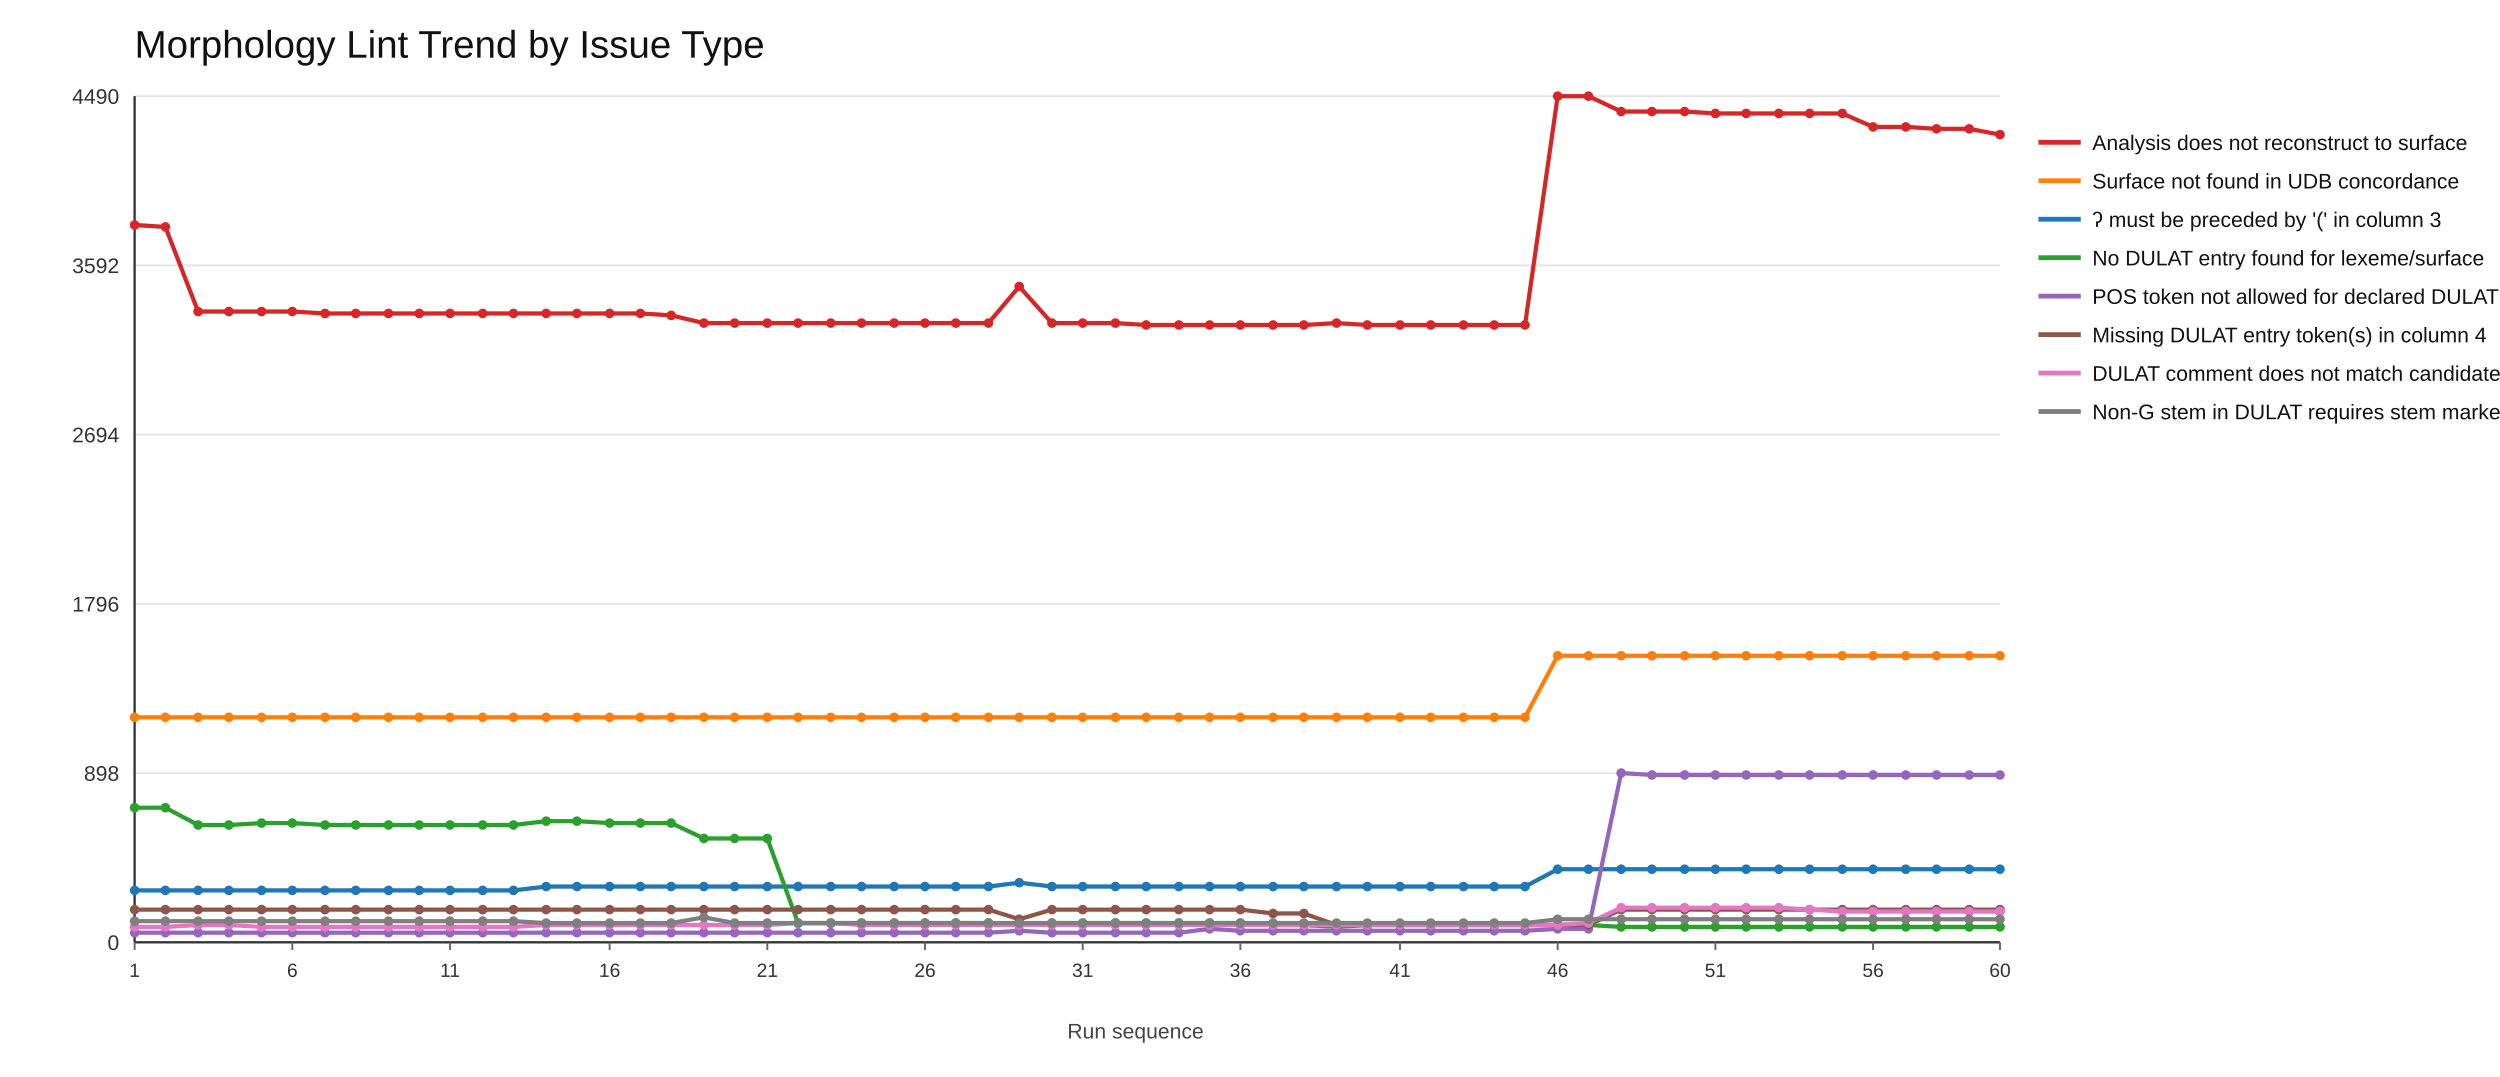
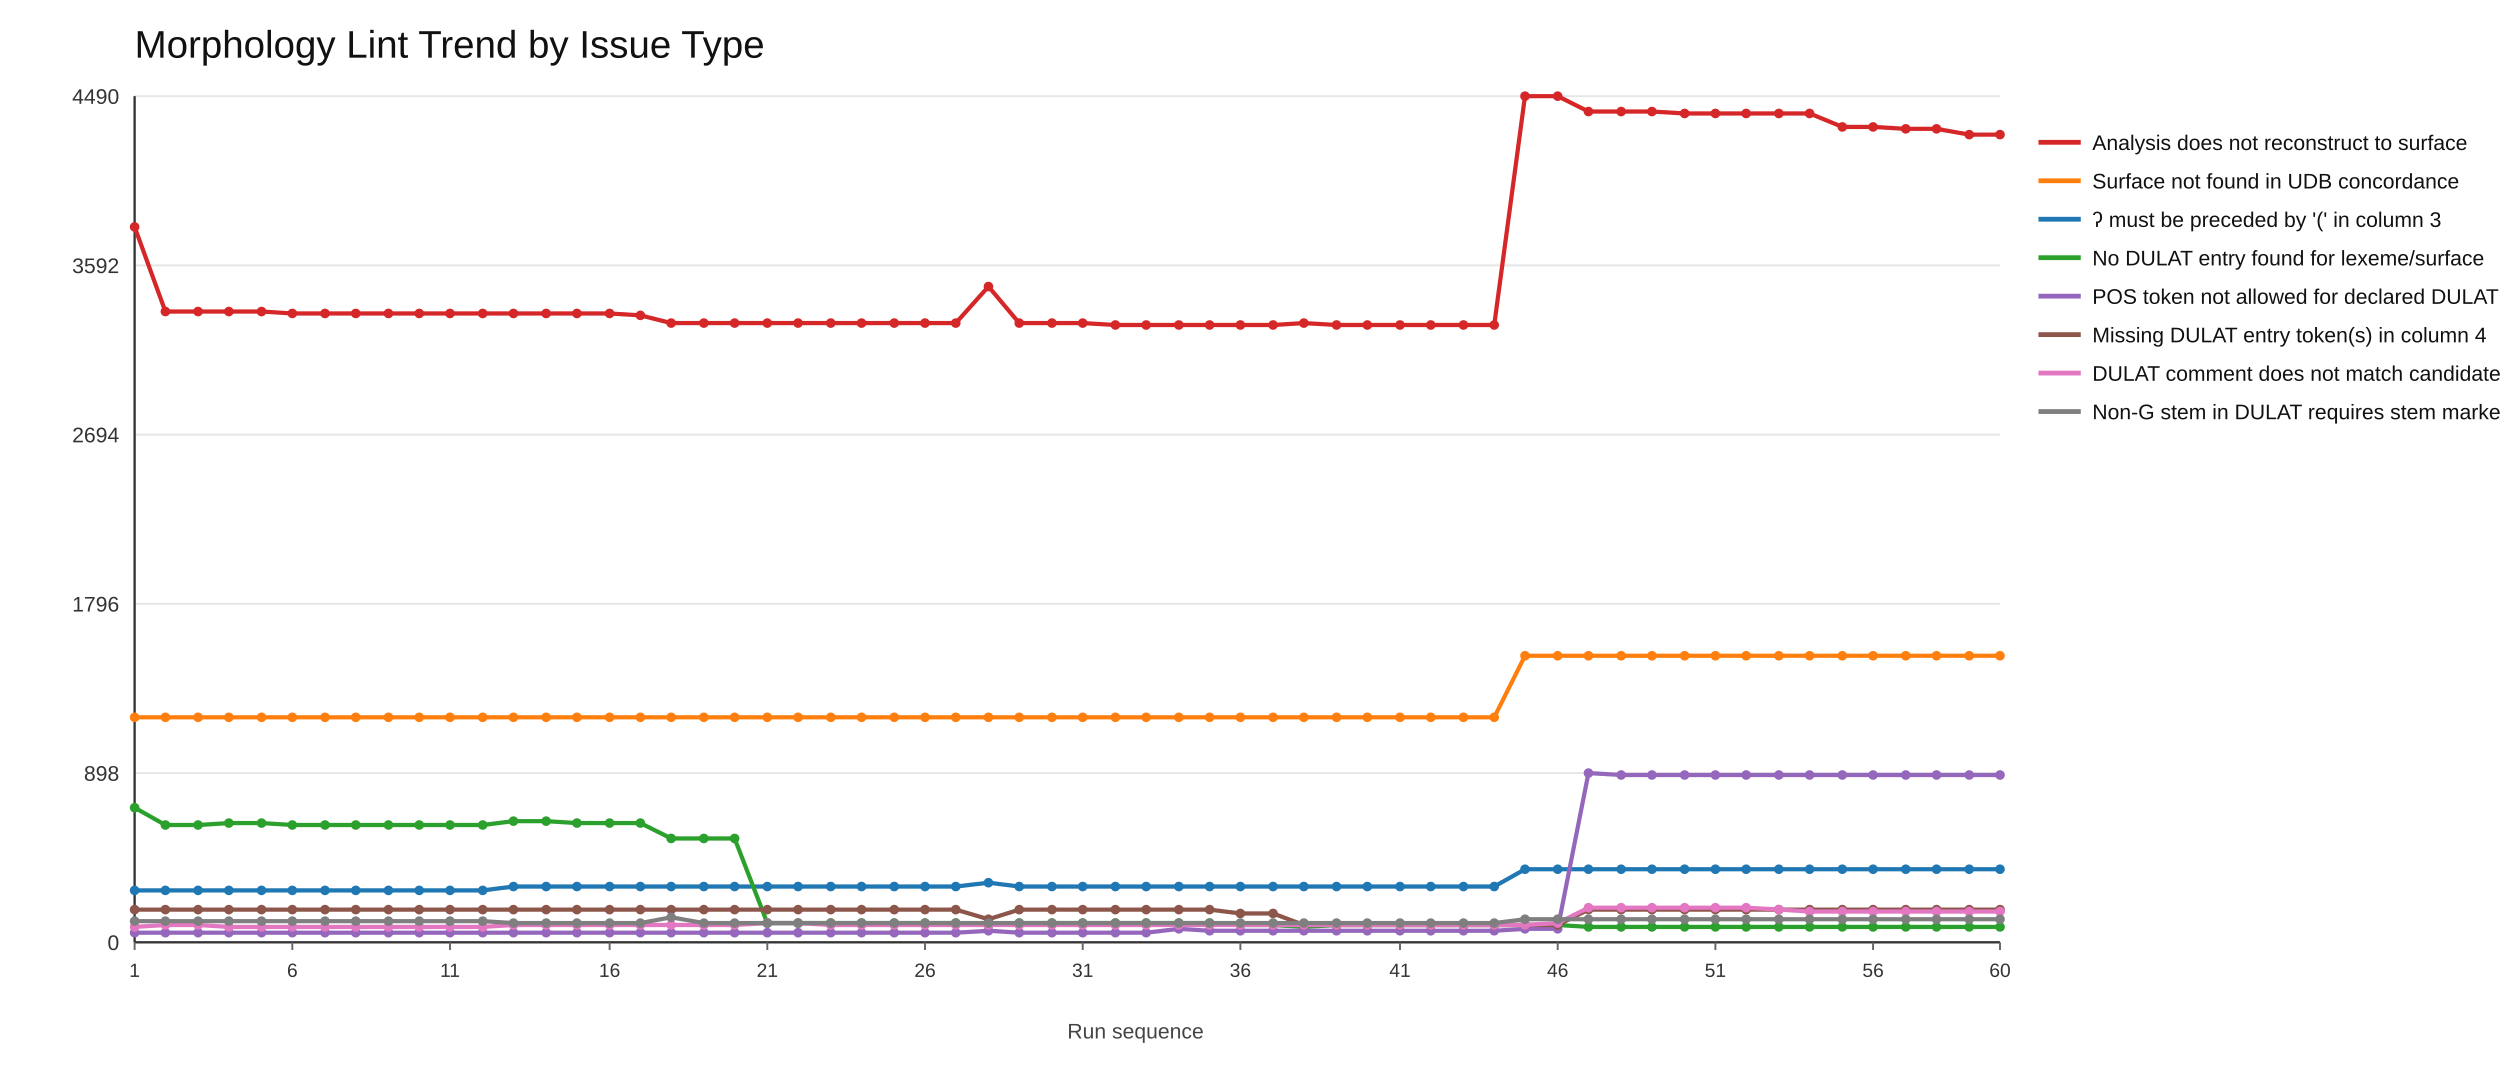
<svg xmlns="http://www.w3.org/2000/svg" width="1300" height="560">
  <rect x="0" y="0" width="1300" height="560" fill="#ffffff" />
  <text x="70" y="30" font-size="20" font-family="Arial" fill="#111">Morphology Lint Trend by Issue Type</text>
  <line x1="70" y1="490" x2="1040" y2="490" stroke="#e6e6e6" stroke-width="1" />
  <text x="62" y="494" font-size="11" font-family="Arial" fill="#333" text-anchor="end">0</text>
  <line x1="70" y1="402" x2="1040" y2="402" stroke="#e6e6e6" stroke-width="1" />
  <text x="62" y="406" font-size="11" font-family="Arial" fill="#333" text-anchor="end">898</text>
  <line x1="70" y1="314" x2="1040" y2="314" stroke="#e6e6e6" stroke-width="1" />
  <text x="62" y="318" font-size="11" font-family="Arial" fill="#333" text-anchor="end">1796</text>
  <line x1="70" y1="226" x2="1040" y2="226" stroke="#e6e6e6" stroke-width="1" />
  <text x="62" y="230" font-size="11" font-family="Arial" fill="#333" text-anchor="end">2694</text>
  <line x1="70" y1="138" x2="1040" y2="138" stroke="#e6e6e6" stroke-width="1" />
  <text x="62" y="142" font-size="11" font-family="Arial" fill="#333" text-anchor="end">3592</text>
  <line x1="70" y1="50" x2="1040" y2="50" stroke="#e6e6e6" stroke-width="1" />
  <text x="62" y="54" font-size="11" font-family="Arial" fill="#333" text-anchor="end">4490</text>
  <line x1="70" y1="490" x2="1040" y2="490" stroke="#333" stroke-width="1.2" />
  <line x1="70" y1="50" x2="70" y2="490" stroke="#333" stroke-width="1.2" />
  <line x1="70" y1="490" x2="70" y2="494" stroke="#666" stroke-width="1" />
  <text x="70" y="508" font-size="10" font-family="Arial" fill="#333" text-anchor="middle">1</text>
  <line x1="152" y1="490" x2="152" y2="494" stroke="#666" stroke-width="1" />
  <text x="152" y="508" font-size="10" font-family="Arial" fill="#333" text-anchor="middle">6</text>
  <line x1="234" y1="490" x2="234" y2="494" stroke="#666" stroke-width="1" />
  <text x="234" y="508" font-size="10" font-family="Arial" fill="#333" text-anchor="middle">11</text>
  <line x1="317" y1="490" x2="317" y2="494" stroke="#666" stroke-width="1" />
  <text x="317" y="508" font-size="10" font-family="Arial" fill="#333" text-anchor="middle">16</text>
  <line x1="399" y1="490" x2="399" y2="494" stroke="#666" stroke-width="1" />
  <text x="399" y="508" font-size="10" font-family="Arial" fill="#333" text-anchor="middle">21</text>
  <line x1="481" y1="490" x2="481" y2="494" stroke="#666" stroke-width="1" />
  <text x="481" y="508" font-size="10" font-family="Arial" fill="#333" text-anchor="middle">26</text>
  <line x1="563" y1="490" x2="563" y2="494" stroke="#666" stroke-width="1" />
  <text x="563" y="508" font-size="10" font-family="Arial" fill="#333" text-anchor="middle">31</text>
  <line x1="645" y1="490" x2="645" y2="494" stroke="#666" stroke-width="1" />
  <text x="645" y="508" font-size="10" font-family="Arial" fill="#333" text-anchor="middle">36</text>
  <line x1="728" y1="490" x2="728" y2="494" stroke="#666" stroke-width="1" />
  <text x="728" y="508" font-size="10" font-family="Arial" fill="#333" text-anchor="middle">41</text>
  <line x1="810" y1="490" x2="810" y2="494" stroke="#666" stroke-width="1" />
  <text x="810" y="508" font-size="10" font-family="Arial" fill="#333" text-anchor="middle">46</text>
  <line x1="892" y1="490" x2="892" y2="494" stroke="#666" stroke-width="1" />
  <text x="892" y="508" font-size="10" font-family="Arial" fill="#333" text-anchor="middle">51</text>
  <line x1="974" y1="490" x2="974" y2="494" stroke="#666" stroke-width="1" />
  <text x="974" y="508" font-size="10" font-family="Arial" fill="#333" text-anchor="middle">56</text>
  <line x1="1040" y1="490" x2="1040" y2="494" stroke="#666" stroke-width="1" />
  <text x="1040" y="508" font-size="10" font-family="Arial" fill="#333" text-anchor="middle">60</text>
-   <polyline fill="none" stroke="#d62728" stroke-width="2.2" points="70,117 86,118 103,162 119,162 136,162 152,162 169,163 185,163 202,163 218,163 234,163 251,163 267,163 284,163 300,163 317,163 333,163 349,164 366,168 382,168 399,168 415,168 432,168 448,168 465,168 481,168 497,168 514,168 530,149 547,168 563,168 580,168 596,169 613,169 629,169 645,169 662,169 678,169 695,168 711,169 728,169 744,169 761,169 777,169 793,169 810,50 826,50 843,58 859,58 876,58 892,59 908,59 925,59 941,59 958,59 974,66 991,66 1007,67 1024,67 1040,70" />
-   <circle cx="70" cy="117" r="2.5" fill="#d62728" />
-   <circle cx="86" cy="118" r="2.5" fill="#d62728" />
+   <polyline fill="none" stroke="#d62728" stroke-width="2.2" points="70,118 86,162 103,162 119,162 136,162 152,163 169,163 185,163 202,163 218,163 234,163 251,163 267,163 284,163 300,163 317,163 333,164 349,168 366,168 382,168 399,168 415,168 432,168 448,168 465,168 481,168 497,168 514,149 530,168 547,168 563,168 580,169 596,169 613,169 629,169 645,169 662,169 678,168 695,169 711,169 728,169 744,169 761,169 777,169 793,50 810,50 826,58 843,58 859,58 876,59 892,59 908,59 925,59 941,59 958,66 974,66 991,67 1007,67 1024,70 1040,70" />
+   <circle cx="70" cy="118" r="2.5" fill="#d62728" />
+   <circle cx="86" cy="162" r="2.5" fill="#d62728" />
  <circle cx="103" cy="162" r="2.5" fill="#d62728" />
  <circle cx="119" cy="162" r="2.5" fill="#d62728" />
  <circle cx="136" cy="162" r="2.5" fill="#d62728" />
-   <circle cx="152" cy="162" r="2.5" fill="#d62728" />
+   <circle cx="152" cy="163" r="2.5" fill="#d62728" />
  <circle cx="169" cy="163" r="2.5" fill="#d62728" />
  <circle cx="185" cy="163" r="2.5" fill="#d62728" />
  <circle cx="202" cy="163" r="2.5" fill="#d62728" />
  <circle cx="218" cy="163" r="2.5" fill="#d62728" />
  <circle cx="234" cy="163" r="2.5" fill="#d62728" />
  <circle cx="251" cy="163" r="2.5" fill="#d62728" />
  <circle cx="267" cy="163" r="2.5" fill="#d62728" />
  <circle cx="284" cy="163" r="2.5" fill="#d62728" />
  <circle cx="300" cy="163" r="2.5" fill="#d62728" />
  <circle cx="317" cy="163" r="2.5" fill="#d62728" />
-   <circle cx="333" cy="163" r="2.5" fill="#d62728" />
-   <circle cx="349" cy="164" r="2.5" fill="#d62728" />
+   <circle cx="333" cy="164" r="2.5" fill="#d62728" />
+   <circle cx="349" cy="168" r="2.5" fill="#d62728" />
  <circle cx="366" cy="168" r="2.5" fill="#d62728" />
  <circle cx="382" cy="168" r="2.5" fill="#d62728" />
  <circle cx="399" cy="168" r="2.5" fill="#d62728" />
  <circle cx="415" cy="168" r="2.5" fill="#d62728" />
  <circle cx="432" cy="168" r="2.5" fill="#d62728" />
  <circle cx="448" cy="168" r="2.5" fill="#d62728" />
  <circle cx="465" cy="168" r="2.5" fill="#d62728" />
  <circle cx="481" cy="168" r="2.5" fill="#d62728" />
  <circle cx="497" cy="168" r="2.5" fill="#d62728" />
-   <circle cx="514" cy="168" r="2.5" fill="#d62728" />
-   <circle cx="530" cy="149" r="2.5" fill="#d62728" />
+   <circle cx="514" cy="149" r="2.5" fill="#d62728" />
+   <circle cx="530" cy="168" r="2.5" fill="#d62728" />
  <circle cx="547" cy="168" r="2.5" fill="#d62728" />
  <circle cx="563" cy="168" r="2.5" fill="#d62728" />
-   <circle cx="580" cy="168" r="2.5" fill="#d62728" />
+   <circle cx="580" cy="169" r="2.5" fill="#d62728" />
  <circle cx="596" cy="169" r="2.5" fill="#d62728" />
  <circle cx="613" cy="169" r="2.5" fill="#d62728" />
  <circle cx="629" cy="169" r="2.5" fill="#d62728" />
  <circle cx="645" cy="169" r="2.5" fill="#d62728" />
  <circle cx="662" cy="169" r="2.5" fill="#d62728" />
-   <circle cx="678" cy="169" r="2.5" fill="#d62728" />
-   <circle cx="695" cy="168" r="2.5" fill="#d62728" />
+   <circle cx="678" cy="168" r="2.5" fill="#d62728" />
+   <circle cx="695" cy="169" r="2.5" fill="#d62728" />
  <circle cx="711" cy="169" r="2.5" fill="#d62728" />
  <circle cx="728" cy="169" r="2.5" fill="#d62728" />
  <circle cx="744" cy="169" r="2.5" fill="#d62728" />
  <circle cx="761" cy="169" r="2.5" fill="#d62728" />
  <circle cx="777" cy="169" r="2.5" fill="#d62728" />
-   <circle cx="793" cy="169" r="2.5" fill="#d62728" />
+   <circle cx="793" cy="50" r="2.5" fill="#d62728" />
  <circle cx="810" cy="50" r="2.5" fill="#d62728" />
-   <circle cx="826" cy="50" r="2.5" fill="#d62728" />
+   <circle cx="826" cy="58" r="2.5" fill="#d62728" />
  <circle cx="843" cy="58" r="2.5" fill="#d62728" />
  <circle cx="859" cy="58" r="2.5" fill="#d62728" />
-   <circle cx="876" cy="58" r="2.5" fill="#d62728" />
+   <circle cx="876" cy="59" r="2.5" fill="#d62728" />
  <circle cx="892" cy="59" r="2.5" fill="#d62728" />
  <circle cx="908" cy="59" r="2.5" fill="#d62728" />
  <circle cx="925" cy="59" r="2.5" fill="#d62728" />
  <circle cx="941" cy="59" r="2.5" fill="#d62728" />
-   <circle cx="958" cy="59" r="2.5" fill="#d62728" />
+   <circle cx="958" cy="66" r="2.5" fill="#d62728" />
  <circle cx="974" cy="66" r="2.5" fill="#d62728" />
-   <circle cx="991" cy="66" r="2.5" fill="#d62728" />
+   <circle cx="991" cy="67" r="2.5" fill="#d62728" />
  <circle cx="1007" cy="67" r="2.5" fill="#d62728" />
-   <circle cx="1024" cy="67" r="2.5" fill="#d62728" />
+   <circle cx="1024" cy="70" r="2.5" fill="#d62728" />
  <circle cx="1040" cy="70" r="2.5" fill="#d62728" />
  <line x1="1060" y1="74" x2="1082" y2="74" stroke="#d62728" stroke-width="2.5" />
  <text x="1088" y="78" font-size="11" font-family="Arial" fill="#111">Analysis does not reconstruct to surface</text>
-   <polyline fill="none" stroke="#ff7f0e" stroke-width="2.2" points="70,373 86,373 103,373 119,373 136,373 152,373 169,373 185,373 202,373 218,373 234,373 251,373 267,373 284,373 300,373 317,373 333,373 349,373 366,373 382,373 399,373 415,373 432,373 448,373 465,373 481,373 497,373 514,373 530,373 547,373 563,373 580,373 596,373 613,373 629,373 645,373 662,373 678,373 695,373 711,373 728,373 744,373 761,373 777,373 793,373 810,341 826,341 843,341 859,341 876,341 892,341 908,341 925,341 941,341 958,341 974,341 991,341 1007,341 1024,341 1040,341" />
+   <polyline fill="none" stroke="#ff7f0e" stroke-width="2.2" points="70,373 86,373 103,373 119,373 136,373 152,373 169,373 185,373 202,373 218,373 234,373 251,373 267,373 284,373 300,373 317,373 333,373 349,373 366,373 382,373 399,373 415,373 432,373 448,373 465,373 481,373 497,373 514,373 530,373 547,373 563,373 580,373 596,373 613,373 629,373 645,373 662,373 678,373 695,373 711,373 728,373 744,373 761,373 777,373 793,341 810,341 826,341 843,341 859,341 876,341 892,341 908,341 925,341 941,341 958,341 974,341 991,341 1007,341 1024,341 1040,341" />
  <circle cx="70" cy="373" r="2.5" fill="#ff7f0e" />
  <circle cx="86" cy="373" r="2.5" fill="#ff7f0e" />
  <circle cx="103" cy="373" r="2.5" fill="#ff7f0e" />
  <circle cx="119" cy="373" r="2.5" fill="#ff7f0e" />
  <circle cx="136" cy="373" r="2.5" fill="#ff7f0e" />
  <circle cx="152" cy="373" r="2.5" fill="#ff7f0e" />
  <circle cx="169" cy="373" r="2.5" fill="#ff7f0e" />
  <circle cx="185" cy="373" r="2.5" fill="#ff7f0e" />
  <circle cx="202" cy="373" r="2.5" fill="#ff7f0e" />
  <circle cx="218" cy="373" r="2.5" fill="#ff7f0e" />
  <circle cx="234" cy="373" r="2.5" fill="#ff7f0e" />
  <circle cx="251" cy="373" r="2.5" fill="#ff7f0e" />
  <circle cx="267" cy="373" r="2.5" fill="#ff7f0e" />
  <circle cx="284" cy="373" r="2.5" fill="#ff7f0e" />
  <circle cx="300" cy="373" r="2.5" fill="#ff7f0e" />
  <circle cx="317" cy="373" r="2.5" fill="#ff7f0e" />
  <circle cx="333" cy="373" r="2.5" fill="#ff7f0e" />
  <circle cx="349" cy="373" r="2.5" fill="#ff7f0e" />
  <circle cx="366" cy="373" r="2.5" fill="#ff7f0e" />
  <circle cx="382" cy="373" r="2.5" fill="#ff7f0e" />
  <circle cx="399" cy="373" r="2.5" fill="#ff7f0e" />
  <circle cx="415" cy="373" r="2.5" fill="#ff7f0e" />
  <circle cx="432" cy="373" r="2.5" fill="#ff7f0e" />
  <circle cx="448" cy="373" r="2.5" fill="#ff7f0e" />
  <circle cx="465" cy="373" r="2.5" fill="#ff7f0e" />
  <circle cx="481" cy="373" r="2.5" fill="#ff7f0e" />
  <circle cx="497" cy="373" r="2.5" fill="#ff7f0e" />
  <circle cx="514" cy="373" r="2.5" fill="#ff7f0e" />
  <circle cx="530" cy="373" r="2.5" fill="#ff7f0e" />
  <circle cx="547" cy="373" r="2.5" fill="#ff7f0e" />
  <circle cx="563" cy="373" r="2.5" fill="#ff7f0e" />
  <circle cx="580" cy="373" r="2.5" fill="#ff7f0e" />
  <circle cx="596" cy="373" r="2.5" fill="#ff7f0e" />
  <circle cx="613" cy="373" r="2.5" fill="#ff7f0e" />
  <circle cx="629" cy="373" r="2.5" fill="#ff7f0e" />
  <circle cx="645" cy="373" r="2.5" fill="#ff7f0e" />
  <circle cx="662" cy="373" r="2.5" fill="#ff7f0e" />
  <circle cx="678" cy="373" r="2.5" fill="#ff7f0e" />
  <circle cx="695" cy="373" r="2.5" fill="#ff7f0e" />
  <circle cx="711" cy="373" r="2.5" fill="#ff7f0e" />
  <circle cx="728" cy="373" r="2.5" fill="#ff7f0e" />
  <circle cx="744" cy="373" r="2.5" fill="#ff7f0e" />
  <circle cx="761" cy="373" r="2.5" fill="#ff7f0e" />
  <circle cx="777" cy="373" r="2.5" fill="#ff7f0e" />
-   <circle cx="793" cy="373" r="2.5" fill="#ff7f0e" />
+   <circle cx="793" cy="341" r="2.5" fill="#ff7f0e" />
  <circle cx="810" cy="341" r="2.5" fill="#ff7f0e" />
  <circle cx="826" cy="341" r="2.5" fill="#ff7f0e" />
  <circle cx="843" cy="341" r="2.5" fill="#ff7f0e" />
  <circle cx="859" cy="341" r="2.5" fill="#ff7f0e" />
  <circle cx="876" cy="341" r="2.5" fill="#ff7f0e" />
  <circle cx="892" cy="341" r="2.5" fill="#ff7f0e" />
  <circle cx="908" cy="341" r="2.5" fill="#ff7f0e" />
  <circle cx="925" cy="341" r="2.5" fill="#ff7f0e" />
  <circle cx="941" cy="341" r="2.5" fill="#ff7f0e" />
  <circle cx="958" cy="341" r="2.5" fill="#ff7f0e" />
  <circle cx="974" cy="341" r="2.5" fill="#ff7f0e" />
  <circle cx="991" cy="341" r="2.5" fill="#ff7f0e" />
  <circle cx="1007" cy="341" r="2.5" fill="#ff7f0e" />
  <circle cx="1024" cy="341" r="2.5" fill="#ff7f0e" />
  <circle cx="1040" cy="341" r="2.5" fill="#ff7f0e" />
  <line x1="1060" y1="94" x2="1082" y2="94" stroke="#ff7f0e" stroke-width="2.5" />
  <text x="1088" y="98" font-size="11" font-family="Arial" fill="#111">Surface not found in UDB concordance</text>
-   <polyline fill="none" stroke="#1f77b4" stroke-width="2.2" points="70,463 86,463 103,463 119,463 136,463 152,463 169,463 185,463 202,463 218,463 234,463 251,463 267,463 284,461 300,461 317,461 333,461 349,461 366,461 382,461 399,461 415,461 432,461 448,461 465,461 481,461 497,461 514,461 530,459 547,461 563,461 580,461 596,461 613,461 629,461 645,461 662,461 678,461 695,461 711,461 728,461 744,461 761,461 777,461 793,461 810,452 826,452 843,452 859,452 876,452 892,452 908,452 925,452 941,452 958,452 974,452 991,452 1007,452 1024,452 1040,452" />
+   <polyline fill="none" stroke="#1f77b4" stroke-width="2.2" points="70,463 86,463 103,463 119,463 136,463 152,463 169,463 185,463 202,463 218,463 234,463 251,463 267,461 284,461 300,461 317,461 333,461 349,461 366,461 382,461 399,461 415,461 432,461 448,461 465,461 481,461 497,461 514,459 530,461 547,461 563,461 580,461 596,461 613,461 629,461 645,461 662,461 678,461 695,461 711,461 728,461 744,461 761,461 777,461 793,452 810,452 826,452 843,452 859,452 876,452 892,452 908,452 925,452 941,452 958,452 974,452 991,452 1007,452 1024,452 1040,452" />
  <circle cx="70" cy="463" r="2.5" fill="#1f77b4" />
  <circle cx="86" cy="463" r="2.5" fill="#1f77b4" />
  <circle cx="103" cy="463" r="2.5" fill="#1f77b4" />
  <circle cx="119" cy="463" r="2.5" fill="#1f77b4" />
  <circle cx="136" cy="463" r="2.5" fill="#1f77b4" />
  <circle cx="152" cy="463" r="2.5" fill="#1f77b4" />
  <circle cx="169" cy="463" r="2.5" fill="#1f77b4" />
  <circle cx="185" cy="463" r="2.5" fill="#1f77b4" />
  <circle cx="202" cy="463" r="2.5" fill="#1f77b4" />
  <circle cx="218" cy="463" r="2.5" fill="#1f77b4" />
  <circle cx="234" cy="463" r="2.5" fill="#1f77b4" />
  <circle cx="251" cy="463" r="2.5" fill="#1f77b4" />
-   <circle cx="267" cy="463" r="2.5" fill="#1f77b4" />
+   <circle cx="267" cy="461" r="2.5" fill="#1f77b4" />
  <circle cx="284" cy="461" r="2.5" fill="#1f77b4" />
  <circle cx="300" cy="461" r="2.5" fill="#1f77b4" />
  <circle cx="317" cy="461" r="2.5" fill="#1f77b4" />
  <circle cx="333" cy="461" r="2.5" fill="#1f77b4" />
  <circle cx="349" cy="461" r="2.5" fill="#1f77b4" />
  <circle cx="366" cy="461" r="2.5" fill="#1f77b4" />
  <circle cx="382" cy="461" r="2.5" fill="#1f77b4" />
  <circle cx="399" cy="461" r="2.5" fill="#1f77b4" />
  <circle cx="415" cy="461" r="2.5" fill="#1f77b4" />
  <circle cx="432" cy="461" r="2.5" fill="#1f77b4" />
  <circle cx="448" cy="461" r="2.5" fill="#1f77b4" />
  <circle cx="465" cy="461" r="2.5" fill="#1f77b4" />
  <circle cx="481" cy="461" r="2.5" fill="#1f77b4" />
  <circle cx="497" cy="461" r="2.5" fill="#1f77b4" />
-   <circle cx="514" cy="461" r="2.5" fill="#1f77b4" />
-   <circle cx="530" cy="459" r="2.5" fill="#1f77b4" />
+   <circle cx="514" cy="459" r="2.5" fill="#1f77b4" />
+   <circle cx="530" cy="461" r="2.5" fill="#1f77b4" />
  <circle cx="547" cy="461" r="2.5" fill="#1f77b4" />
  <circle cx="563" cy="461" r="2.5" fill="#1f77b4" />
  <circle cx="580" cy="461" r="2.5" fill="#1f77b4" />
  <circle cx="596" cy="461" r="2.5" fill="#1f77b4" />
  <circle cx="613" cy="461" r="2.5" fill="#1f77b4" />
  <circle cx="629" cy="461" r="2.5" fill="#1f77b4" />
  <circle cx="645" cy="461" r="2.5" fill="#1f77b4" />
  <circle cx="662" cy="461" r="2.5" fill="#1f77b4" />
  <circle cx="678" cy="461" r="2.5" fill="#1f77b4" />
  <circle cx="695" cy="461" r="2.5" fill="#1f77b4" />
  <circle cx="711" cy="461" r="2.5" fill="#1f77b4" />
  <circle cx="728" cy="461" r="2.5" fill="#1f77b4" />
  <circle cx="744" cy="461" r="2.5" fill="#1f77b4" />
  <circle cx="761" cy="461" r="2.5" fill="#1f77b4" />
  <circle cx="777" cy="461" r="2.5" fill="#1f77b4" />
-   <circle cx="793" cy="461" r="2.5" fill="#1f77b4" />
+   <circle cx="793" cy="452" r="2.5" fill="#1f77b4" />
  <circle cx="810" cy="452" r="2.5" fill="#1f77b4" />
  <circle cx="826" cy="452" r="2.5" fill="#1f77b4" />
  <circle cx="843" cy="452" r="2.5" fill="#1f77b4" />
  <circle cx="859" cy="452" r="2.5" fill="#1f77b4" />
  <circle cx="876" cy="452" r="2.5" fill="#1f77b4" />
  <circle cx="892" cy="452" r="2.5" fill="#1f77b4" />
  <circle cx="908" cy="452" r="2.5" fill="#1f77b4" />
  <circle cx="925" cy="452" r="2.5" fill="#1f77b4" />
  <circle cx="941" cy="452" r="2.5" fill="#1f77b4" />
  <circle cx="958" cy="452" r="2.5" fill="#1f77b4" />
  <circle cx="974" cy="452" r="2.5" fill="#1f77b4" />
  <circle cx="991" cy="452" r="2.5" fill="#1f77b4" />
  <circle cx="1007" cy="452" r="2.5" fill="#1f77b4" />
  <circle cx="1024" cy="452" r="2.5" fill="#1f77b4" />
  <circle cx="1040" cy="452" r="2.5" fill="#1f77b4" />
  <line x1="1060" y1="114" x2="1082" y2="114" stroke="#1f77b4" stroke-width="2.5" />
  <text x="1088" y="118" font-size="11" font-family="Arial" fill="#111">ʔ must be preceded by '(' in column 3</text>
-   <polyline fill="none" stroke="#2ca02c" stroke-width="2.2" points="70,420 86,420 103,429 119,429 136,428 152,428 169,429 185,429 202,429 218,429 234,429 251,429 267,429 284,427 300,427 317,428 333,428 349,428 366,436 382,436 399,436 415,480 432,480 448,480 465,480 481,480 497,480 514,480 530,481 547,480 563,480 580,480 596,480 613,480 629,480 645,480 662,481 678,481 695,482 711,481 728,481 744,481 761,481 777,481 793,481 810,481 826,481 843,482 859,482 876,482 892,482 908,482 925,482 941,482 958,482 974,482 991,482 1007,482 1024,482 1040,482" />
+   <polyline fill="none" stroke="#2ca02c" stroke-width="2.2" points="70,420 86,429 103,429 119,428 136,428 152,429 169,429 185,429 202,429 218,429 234,429 251,429 267,427 284,427 300,428 317,428 333,428 349,436 366,436 382,436 399,480 415,480 432,480 448,480 465,480 481,480 497,480 514,481 530,480 547,480 563,480 580,480 596,480 613,480 629,480 645,481 662,481 678,482 695,481 711,481 728,481 744,481 761,481 777,481 793,481 810,481 826,482 843,482 859,482 876,482 892,482 908,482 925,482 941,482 958,482 974,482 991,482 1007,482 1024,482 1040,482" />
  <circle cx="70" cy="420" r="2.5" fill="#2ca02c" />
-   <circle cx="86" cy="420" r="2.5" fill="#2ca02c" />
+   <circle cx="86" cy="429" r="2.5" fill="#2ca02c" />
  <circle cx="103" cy="429" r="2.5" fill="#2ca02c" />
-   <circle cx="119" cy="429" r="2.5" fill="#2ca02c" />
+   <circle cx="119" cy="428" r="2.5" fill="#2ca02c" />
  <circle cx="136" cy="428" r="2.5" fill="#2ca02c" />
-   <circle cx="152" cy="428" r="2.5" fill="#2ca02c" />
+   <circle cx="152" cy="429" r="2.5" fill="#2ca02c" />
  <circle cx="169" cy="429" r="2.5" fill="#2ca02c" />
  <circle cx="185" cy="429" r="2.5" fill="#2ca02c" />
  <circle cx="202" cy="429" r="2.5" fill="#2ca02c" />
  <circle cx="218" cy="429" r="2.5" fill="#2ca02c" />
  <circle cx="234" cy="429" r="2.5" fill="#2ca02c" />
  <circle cx="251" cy="429" r="2.5" fill="#2ca02c" />
-   <circle cx="267" cy="429" r="2.5" fill="#2ca02c" />
+   <circle cx="267" cy="427" r="2.5" fill="#2ca02c" />
  <circle cx="284" cy="427" r="2.5" fill="#2ca02c" />
-   <circle cx="300" cy="427" r="2.5" fill="#2ca02c" />
+   <circle cx="300" cy="428" r="2.5" fill="#2ca02c" />
  <circle cx="317" cy="428" r="2.5" fill="#2ca02c" />
  <circle cx="333" cy="428" r="2.5" fill="#2ca02c" />
-   <circle cx="349" cy="428" r="2.5" fill="#2ca02c" />
+   <circle cx="349" cy="436" r="2.5" fill="#2ca02c" />
  <circle cx="366" cy="436" r="2.5" fill="#2ca02c" />
  <circle cx="382" cy="436" r="2.5" fill="#2ca02c" />
-   <circle cx="399" cy="436" r="2.5" fill="#2ca02c" />
+   <circle cx="399" cy="480" r="2.5" fill="#2ca02c" />
  <circle cx="415" cy="480" r="2.5" fill="#2ca02c" />
  <circle cx="432" cy="480" r="2.5" fill="#2ca02c" />
  <circle cx="448" cy="480" r="2.5" fill="#2ca02c" />
  <circle cx="465" cy="480" r="2.5" fill="#2ca02c" />
  <circle cx="481" cy="480" r="2.5" fill="#2ca02c" />
  <circle cx="497" cy="480" r="2.5" fill="#2ca02c" />
-   <circle cx="514" cy="480" r="2.5" fill="#2ca02c" />
-   <circle cx="530" cy="481" r="2.5" fill="#2ca02c" />
+   <circle cx="514" cy="481" r="2.5" fill="#2ca02c" />
+   <circle cx="530" cy="480" r="2.5" fill="#2ca02c" />
  <circle cx="547" cy="480" r="2.5" fill="#2ca02c" />
  <circle cx="563" cy="480" r="2.5" fill="#2ca02c" />
  <circle cx="580" cy="480" r="2.5" fill="#2ca02c" />
  <circle cx="596" cy="480" r="2.5" fill="#2ca02c" />
  <circle cx="613" cy="480" r="2.5" fill="#2ca02c" />
  <circle cx="629" cy="480" r="2.5" fill="#2ca02c" />
-   <circle cx="645" cy="480" r="2.5" fill="#2ca02c" />
+   <circle cx="645" cy="481" r="2.5" fill="#2ca02c" />
  <circle cx="662" cy="481" r="2.5" fill="#2ca02c" />
-   <circle cx="678" cy="481" r="2.5" fill="#2ca02c" />
-   <circle cx="695" cy="482" r="2.5" fill="#2ca02c" />
+   <circle cx="678" cy="482" r="2.5" fill="#2ca02c" />
+   <circle cx="695" cy="481" r="2.5" fill="#2ca02c" />
  <circle cx="711" cy="481" r="2.5" fill="#2ca02c" />
  <circle cx="728" cy="481" r="2.5" fill="#2ca02c" />
  <circle cx="744" cy="481" r="2.5" fill="#2ca02c" />
  <circle cx="761" cy="481" r="2.5" fill="#2ca02c" />
  <circle cx="777" cy="481" r="2.5" fill="#2ca02c" />
  <circle cx="793" cy="481" r="2.5" fill="#2ca02c" />
  <circle cx="810" cy="481" r="2.5" fill="#2ca02c" />
-   <circle cx="826" cy="481" r="2.5" fill="#2ca02c" />
+   <circle cx="826" cy="482" r="2.5" fill="#2ca02c" />
  <circle cx="843" cy="482" r="2.5" fill="#2ca02c" />
  <circle cx="859" cy="482" r="2.5" fill="#2ca02c" />
  <circle cx="876" cy="482" r="2.5" fill="#2ca02c" />
  <circle cx="892" cy="482" r="2.5" fill="#2ca02c" />
  <circle cx="908" cy="482" r="2.5" fill="#2ca02c" />
  <circle cx="925" cy="482" r="2.5" fill="#2ca02c" />
  <circle cx="941" cy="482" r="2.5" fill="#2ca02c" />
  <circle cx="958" cy="482" r="2.5" fill="#2ca02c" />
  <circle cx="974" cy="482" r="2.5" fill="#2ca02c" />
  <circle cx="991" cy="482" r="2.5" fill="#2ca02c" />
  <circle cx="1007" cy="482" r="2.5" fill="#2ca02c" />
  <circle cx="1024" cy="482" r="2.5" fill="#2ca02c" />
  <circle cx="1040" cy="482" r="2.5" fill="#2ca02c" />
  <line x1="1060" y1="134" x2="1082" y2="134" stroke="#2ca02c" stroke-width="2.5" />
  <text x="1088" y="138" font-size="11" font-family="Arial" fill="#111">No DULAT entry found for lexeme/surface</text>
-   <polyline fill="none" stroke="#9467bd" stroke-width="2.2" points="70,485 86,485 103,485 119,485 136,485 152,485 169,485 185,485 202,485 218,485 234,485 251,485 267,485 284,485 300,485 317,485 333,485 349,485 366,485 382,485 399,485 415,485 432,485 448,485 465,485 481,485 497,485 514,485 530,484 547,485 563,485 580,485 596,485 613,485 629,483 645,484 662,484 678,484 695,484 711,484 728,484 744,484 761,484 777,484 793,484 810,483 826,483 843,402 859,403 876,403 892,403 908,403 925,403 941,403 958,403 974,403 991,403 1007,403 1024,403 1040,403" />
+   <polyline fill="none" stroke="#9467bd" stroke-width="2.2" points="70,485 86,485 103,485 119,485 136,485 152,485 169,485 185,485 202,485 218,485 234,485 251,485 267,485 284,485 300,485 317,485 333,485 349,485 366,485 382,485 399,485 415,485 432,485 448,485 465,485 481,485 497,485 514,484 530,485 547,485 563,485 580,485 596,485 613,483 629,484 645,484 662,484 678,484 695,484 711,484 728,484 744,484 761,484 777,484 793,483 810,483 826,402 843,403 859,403 876,403 892,403 908,403 925,403 941,403 958,403 974,403 991,403 1007,403 1024,403 1040,403" />
  <circle cx="70" cy="485" r="2.5" fill="#9467bd" />
  <circle cx="86" cy="485" r="2.5" fill="#9467bd" />
  <circle cx="103" cy="485" r="2.5" fill="#9467bd" />
  <circle cx="119" cy="485" r="2.5" fill="#9467bd" />
  <circle cx="136" cy="485" r="2.5" fill="#9467bd" />
  <circle cx="152" cy="485" r="2.5" fill="#9467bd" />
  <circle cx="169" cy="485" r="2.5" fill="#9467bd" />
  <circle cx="185" cy="485" r="2.5" fill="#9467bd" />
  <circle cx="202" cy="485" r="2.5" fill="#9467bd" />
  <circle cx="218" cy="485" r="2.5" fill="#9467bd" />
  <circle cx="234" cy="485" r="2.5" fill="#9467bd" />
  <circle cx="251" cy="485" r="2.5" fill="#9467bd" />
  <circle cx="267" cy="485" r="2.5" fill="#9467bd" />
  <circle cx="284" cy="485" r="2.5" fill="#9467bd" />
  <circle cx="300" cy="485" r="2.5" fill="#9467bd" />
  <circle cx="317" cy="485" r="2.5" fill="#9467bd" />
  <circle cx="333" cy="485" r="2.5" fill="#9467bd" />
  <circle cx="349" cy="485" r="2.5" fill="#9467bd" />
  <circle cx="366" cy="485" r="2.5" fill="#9467bd" />
  <circle cx="382" cy="485" r="2.5" fill="#9467bd" />
  <circle cx="399" cy="485" r="2.5" fill="#9467bd" />
  <circle cx="415" cy="485" r="2.5" fill="#9467bd" />
  <circle cx="432" cy="485" r="2.5" fill="#9467bd" />
  <circle cx="448" cy="485" r="2.5" fill="#9467bd" />
  <circle cx="465" cy="485" r="2.5" fill="#9467bd" />
  <circle cx="481" cy="485" r="2.5" fill="#9467bd" />
  <circle cx="497" cy="485" r="2.5" fill="#9467bd" />
-   <circle cx="514" cy="485" r="2.5" fill="#9467bd" />
-   <circle cx="530" cy="484" r="2.5" fill="#9467bd" />
+   <circle cx="514" cy="484" r="2.5" fill="#9467bd" />
+   <circle cx="530" cy="485" r="2.5" fill="#9467bd" />
  <circle cx="547" cy="485" r="2.5" fill="#9467bd" />
  <circle cx="563" cy="485" r="2.5" fill="#9467bd" />
  <circle cx="580" cy="485" r="2.5" fill="#9467bd" />
  <circle cx="596" cy="485" r="2.5" fill="#9467bd" />
-   <circle cx="613" cy="485" r="2.5" fill="#9467bd" />
-   <circle cx="629" cy="483" r="2.5" fill="#9467bd" />
+   <circle cx="613" cy="483" r="2.5" fill="#9467bd" />
+   <circle cx="629" cy="484" r="2.5" fill="#9467bd" />
  <circle cx="645" cy="484" r="2.5" fill="#9467bd" />
  <circle cx="662" cy="484" r="2.5" fill="#9467bd" />
  <circle cx="678" cy="484" r="2.5" fill="#9467bd" />
  <circle cx="695" cy="484" r="2.5" fill="#9467bd" />
  <circle cx="711" cy="484" r="2.5" fill="#9467bd" />
  <circle cx="728" cy="484" r="2.5" fill="#9467bd" />
  <circle cx="744" cy="484" r="2.5" fill="#9467bd" />
  <circle cx="761" cy="484" r="2.5" fill="#9467bd" />
  <circle cx="777" cy="484" r="2.5" fill="#9467bd" />
-   <circle cx="793" cy="484" r="2.5" fill="#9467bd" />
+   <circle cx="793" cy="483" r="2.5" fill="#9467bd" />
  <circle cx="810" cy="483" r="2.5" fill="#9467bd" />
-   <circle cx="826" cy="483" r="2.5" fill="#9467bd" />
-   <circle cx="843" cy="402" r="2.5" fill="#9467bd" />
+   <circle cx="826" cy="402" r="2.5" fill="#9467bd" />
+   <circle cx="843" cy="403" r="2.5" fill="#9467bd" />
  <circle cx="859" cy="403" r="2.5" fill="#9467bd" />
  <circle cx="876" cy="403" r="2.5" fill="#9467bd" />
  <circle cx="892" cy="403" r="2.5" fill="#9467bd" />
  <circle cx="908" cy="403" r="2.5" fill="#9467bd" />
  <circle cx="925" cy="403" r="2.5" fill="#9467bd" />
  <circle cx="941" cy="403" r="2.5" fill="#9467bd" />
  <circle cx="958" cy="403" r="2.5" fill="#9467bd" />
  <circle cx="974" cy="403" r="2.5" fill="#9467bd" />
  <circle cx="991" cy="403" r="2.5" fill="#9467bd" />
  <circle cx="1007" cy="403" r="2.5" fill="#9467bd" />
  <circle cx="1024" cy="403" r="2.5" fill="#9467bd" />
  <circle cx="1040" cy="403" r="2.5" fill="#9467bd" />
  <line x1="1060" y1="154" x2="1082" y2="154" stroke="#9467bd" stroke-width="2.5" />
  <text x="1088" y="158" font-size="11" font-family="Arial" fill="#111">POS token not allowed for declared DULAT entry</text>
-   <polyline fill="none" stroke="#8c564b" stroke-width="2.2" points="70,473 86,473 103,473 119,473 136,473 152,473 169,473 185,473 202,473 218,473 234,473 251,473 267,473 284,473 300,473 317,473 333,473 349,473 366,473 382,473 399,473 415,473 432,473 448,473 465,473 481,473 497,473 514,473 530,478 547,473 563,473 580,473 596,473 613,473 629,473 645,473 662,475 678,475 695,481 711,481 728,481 744,481 761,481 777,481 793,481 810,481 826,481 843,473 859,473 876,473 892,473 908,473 925,473 941,473 958,473 974,473 991,473 1007,473 1024,473 1040,473" />
+   <polyline fill="none" stroke="#8c564b" stroke-width="2.2" points="70,473 86,473 103,473 119,473 136,473 152,473 169,473 185,473 202,473 218,473 234,473 251,473 267,473 284,473 300,473 317,473 333,473 349,473 366,473 382,473 399,473 415,473 432,473 448,473 465,473 481,473 497,473 514,478 530,473 547,473 563,473 580,473 596,473 613,473 629,473 645,475 662,475 678,481 695,481 711,481 728,481 744,481 761,481 777,481 793,481 810,481 826,473 843,473 859,473 876,473 892,473 908,473 925,473 941,473 958,473 974,473 991,473 1007,473 1024,473 1040,473" />
  <circle cx="70" cy="473" r="2.5" fill="#8c564b" />
  <circle cx="86" cy="473" r="2.5" fill="#8c564b" />
  <circle cx="103" cy="473" r="2.5" fill="#8c564b" />
  <circle cx="119" cy="473" r="2.5" fill="#8c564b" />
  <circle cx="136" cy="473" r="2.5" fill="#8c564b" />
  <circle cx="152" cy="473" r="2.5" fill="#8c564b" />
  <circle cx="169" cy="473" r="2.5" fill="#8c564b" />
  <circle cx="185" cy="473" r="2.5" fill="#8c564b" />
  <circle cx="202" cy="473" r="2.5" fill="#8c564b" />
  <circle cx="218" cy="473" r="2.5" fill="#8c564b" />
  <circle cx="234" cy="473" r="2.5" fill="#8c564b" />
  <circle cx="251" cy="473" r="2.5" fill="#8c564b" />
  <circle cx="267" cy="473" r="2.5" fill="#8c564b" />
  <circle cx="284" cy="473" r="2.5" fill="#8c564b" />
  <circle cx="300" cy="473" r="2.5" fill="#8c564b" />
  <circle cx="317" cy="473" r="2.5" fill="#8c564b" />
  <circle cx="333" cy="473" r="2.5" fill="#8c564b" />
  <circle cx="349" cy="473" r="2.5" fill="#8c564b" />
  <circle cx="366" cy="473" r="2.5" fill="#8c564b" />
  <circle cx="382" cy="473" r="2.5" fill="#8c564b" />
  <circle cx="399" cy="473" r="2.5" fill="#8c564b" />
  <circle cx="415" cy="473" r="2.5" fill="#8c564b" />
  <circle cx="432" cy="473" r="2.5" fill="#8c564b" />
  <circle cx="448" cy="473" r="2.5" fill="#8c564b" />
  <circle cx="465" cy="473" r="2.5" fill="#8c564b" />
  <circle cx="481" cy="473" r="2.5" fill="#8c564b" />
  <circle cx="497" cy="473" r="2.5" fill="#8c564b" />
-   <circle cx="514" cy="473" r="2.5" fill="#8c564b" />
-   <circle cx="530" cy="478" r="2.5" fill="#8c564b" />
+   <circle cx="514" cy="478" r="2.5" fill="#8c564b" />
+   <circle cx="530" cy="473" r="2.5" fill="#8c564b" />
  <circle cx="547" cy="473" r="2.5" fill="#8c564b" />
  <circle cx="563" cy="473" r="2.5" fill="#8c564b" />
  <circle cx="580" cy="473" r="2.5" fill="#8c564b" />
  <circle cx="596" cy="473" r="2.5" fill="#8c564b" />
  <circle cx="613" cy="473" r="2.5" fill="#8c564b" />
  <circle cx="629" cy="473" r="2.5" fill="#8c564b" />
-   <circle cx="645" cy="473" r="2.5" fill="#8c564b" />
+   <circle cx="645" cy="475" r="2.5" fill="#8c564b" />
  <circle cx="662" cy="475" r="2.5" fill="#8c564b" />
-   <circle cx="678" cy="475" r="2.5" fill="#8c564b" />
+   <circle cx="678" cy="481" r="2.5" fill="#8c564b" />
  <circle cx="695" cy="481" r="2.5" fill="#8c564b" />
  <circle cx="711" cy="481" r="2.5" fill="#8c564b" />
  <circle cx="728" cy="481" r="2.5" fill="#8c564b" />
  <circle cx="744" cy="481" r="2.5" fill="#8c564b" />
  <circle cx="761" cy="481" r="2.5" fill="#8c564b" />
  <circle cx="777" cy="481" r="2.5" fill="#8c564b" />
  <circle cx="793" cy="481" r="2.5" fill="#8c564b" />
  <circle cx="810" cy="481" r="2.5" fill="#8c564b" />
-   <circle cx="826" cy="481" r="2.5" fill="#8c564b" />
+   <circle cx="826" cy="473" r="2.5" fill="#8c564b" />
  <circle cx="843" cy="473" r="2.5" fill="#8c564b" />
  <circle cx="859" cy="473" r="2.5" fill="#8c564b" />
  <circle cx="876" cy="473" r="2.5" fill="#8c564b" />
  <circle cx="892" cy="473" r="2.5" fill="#8c564b" />
  <circle cx="908" cy="473" r="2.5" fill="#8c564b" />
  <circle cx="925" cy="473" r="2.5" fill="#8c564b" />
  <circle cx="941" cy="473" r="2.5" fill="#8c564b" />
  <circle cx="958" cy="473" r="2.5" fill="#8c564b" />
  <circle cx="974" cy="473" r="2.5" fill="#8c564b" />
  <circle cx="991" cy="473" r="2.5" fill="#8c564b" />
  <circle cx="1007" cy="473" r="2.5" fill="#8c564b" />
  <circle cx="1024" cy="473" r="2.5" fill="#8c564b" />
  <circle cx="1040" cy="473" r="2.5" fill="#8c564b" />
  <line x1="1060" y1="174" x2="1082" y2="174" stroke="#8c564b" stroke-width="2.5" />
  <text x="1088" y="178" font-size="11" font-family="Arial" fill="#111">Missing DULAT entry token(s) in column 4</text>
-   <polyline fill="none" stroke="#e377c2" stroke-width="2.2" points="70,482 86,482 103,481 119,481 136,482 152,482 169,482 185,482 202,482 218,482 234,482 251,482 267,482 284,481 300,481 317,481 333,481 349,481 366,481 382,481 399,481 415,480 432,480 448,481 465,481 481,481 497,481 514,481 530,481 547,481 563,481 580,481 596,481 613,481 629,481 645,481 662,481 678,481 695,481 711,481 728,481 744,481 761,481 777,481 793,481 810,481 826,480 843,472 859,472 876,472 892,472 908,472 925,472 941,473 958,474 974,474 991,474 1007,474 1024,474 1040,474" />
+   <polyline fill="none" stroke="#e377c2" stroke-width="2.2" points="70,482 86,481 103,481 119,482 136,482 152,482 169,482 185,482 202,482 218,482 234,482 251,482 267,481 284,481 300,481 317,481 333,481 349,481 366,481 382,481 399,480 415,480 432,481 448,481 465,481 481,481 497,481 514,481 530,481 547,481 563,481 580,481 596,481 613,481 629,481 645,481 662,481 678,481 695,481 711,481 728,481 744,481 761,481 777,481 793,481 810,480 826,472 843,472 859,472 876,472 892,472 908,472 925,473 941,474 958,474 974,474 991,474 1007,474 1024,474 1040,474" />
  <circle cx="70" cy="482" r="2.5" fill="#e377c2" />
-   <circle cx="86" cy="482" r="2.5" fill="#e377c2" />
+   <circle cx="86" cy="481" r="2.5" fill="#e377c2" />
  <circle cx="103" cy="481" r="2.5" fill="#e377c2" />
-   <circle cx="119" cy="481" r="2.5" fill="#e377c2" />
+   <circle cx="119" cy="482" r="2.5" fill="#e377c2" />
  <circle cx="136" cy="482" r="2.5" fill="#e377c2" />
  <circle cx="152" cy="482" r="2.5" fill="#e377c2" />
  <circle cx="169" cy="482" r="2.5" fill="#e377c2" />
  <circle cx="185" cy="482" r="2.5" fill="#e377c2" />
  <circle cx="202" cy="482" r="2.5" fill="#e377c2" />
  <circle cx="218" cy="482" r="2.5" fill="#e377c2" />
  <circle cx="234" cy="482" r="2.5" fill="#e377c2" />
  <circle cx="251" cy="482" r="2.5" fill="#e377c2" />
-   <circle cx="267" cy="482" r="2.5" fill="#e377c2" />
+   <circle cx="267" cy="481" r="2.5" fill="#e377c2" />
  <circle cx="284" cy="481" r="2.5" fill="#e377c2" />
  <circle cx="300" cy="481" r="2.5" fill="#e377c2" />
  <circle cx="317" cy="481" r="2.5" fill="#e377c2" />
  <circle cx="333" cy="481" r="2.5" fill="#e377c2" />
  <circle cx="349" cy="481" r="2.5" fill="#e377c2" />
  <circle cx="366" cy="481" r="2.5" fill="#e377c2" />
  <circle cx="382" cy="481" r="2.5" fill="#e377c2" />
-   <circle cx="399" cy="481" r="2.5" fill="#e377c2" />
+   <circle cx="399" cy="480" r="2.5" fill="#e377c2" />
  <circle cx="415" cy="480" r="2.5" fill="#e377c2" />
-   <circle cx="432" cy="480" r="2.5" fill="#e377c2" />
+   <circle cx="432" cy="481" r="2.5" fill="#e377c2" />
  <circle cx="448" cy="481" r="2.5" fill="#e377c2" />
  <circle cx="465" cy="481" r="2.5" fill="#e377c2" />
  <circle cx="481" cy="481" r="2.5" fill="#e377c2" />
  <circle cx="497" cy="481" r="2.5" fill="#e377c2" />
  <circle cx="514" cy="481" r="2.5" fill="#e377c2" />
  <circle cx="530" cy="481" r="2.5" fill="#e377c2" />
  <circle cx="547" cy="481" r="2.5" fill="#e377c2" />
  <circle cx="563" cy="481" r="2.5" fill="#e377c2" />
  <circle cx="580" cy="481" r="2.5" fill="#e377c2" />
  <circle cx="596" cy="481" r="2.5" fill="#e377c2" />
  <circle cx="613" cy="481" r="2.5" fill="#e377c2" />
  <circle cx="629" cy="481" r="2.5" fill="#e377c2" />
  <circle cx="645" cy="481" r="2.5" fill="#e377c2" />
  <circle cx="662" cy="481" r="2.5" fill="#e377c2" />
  <circle cx="678" cy="481" r="2.5" fill="#e377c2" />
  <circle cx="695" cy="481" r="2.5" fill="#e377c2" />
  <circle cx="711" cy="481" r="2.5" fill="#e377c2" />
  <circle cx="728" cy="481" r="2.5" fill="#e377c2" />
  <circle cx="744" cy="481" r="2.5" fill="#e377c2" />
  <circle cx="761" cy="481" r="2.5" fill="#e377c2" />
  <circle cx="777" cy="481" r="2.5" fill="#e377c2" />
  <circle cx="793" cy="481" r="2.5" fill="#e377c2" />
-   <circle cx="810" cy="481" r="2.5" fill="#e377c2" />
-   <circle cx="826" cy="480" r="2.5" fill="#e377c2" />
+   <circle cx="810" cy="480" r="2.5" fill="#e377c2" />
+   <circle cx="826" cy="472" r="2.5" fill="#e377c2" />
  <circle cx="843" cy="472" r="2.5" fill="#e377c2" />
  <circle cx="859" cy="472" r="2.5" fill="#e377c2" />
  <circle cx="876" cy="472" r="2.5" fill="#e377c2" />
  <circle cx="892" cy="472" r="2.5" fill="#e377c2" />
  <circle cx="908" cy="472" r="2.5" fill="#e377c2" />
-   <circle cx="925" cy="472" r="2.5" fill="#e377c2" />
-   <circle cx="941" cy="473" r="2.5" fill="#e377c2" />
+   <circle cx="925" cy="473" r="2.5" fill="#e377c2" />
+   <circle cx="941" cy="474" r="2.5" fill="#e377c2" />
  <circle cx="958" cy="474" r="2.5" fill="#e377c2" />
  <circle cx="974" cy="474" r="2.5" fill="#e377c2" />
  <circle cx="991" cy="474" r="2.5" fill="#e377c2" />
  <circle cx="1007" cy="474" r="2.5" fill="#e377c2" />
  <circle cx="1024" cy="474" r="2.5" fill="#e377c2" />
  <circle cx="1040" cy="474" r="2.5" fill="#e377c2" />
  <line x1="1060" y1="194" x2="1082" y2="194" stroke="#e377c2" stroke-width="2.5" />
  <text x="1088" y="198" font-size="11" font-family="Arial" fill="#111">DULAT comment does not match candidates</text>
-   <polyline fill="none" stroke="#7f7f7f" stroke-width="2.2" points="70,479 86,479 103,479 119,479 136,479 152,479 169,479 185,479 202,479 218,479 234,479 251,479 267,479 284,480 300,480 317,480 333,480 349,480 366,477 382,480 399,480 415,480 432,480 448,480 465,480 481,480 497,480 514,480 530,480 547,480 563,480 580,480 596,480 613,480 629,480 645,480 662,480 678,480 695,480 711,480 728,480 744,480 761,480 777,480 793,480 810,478 826,478 843,478 859,478 876,478 892,478 908,478 925,478 941,478 958,478 974,478 991,478 1007,478 1024,478 1040,478" />
+   <polyline fill="none" stroke="#7f7f7f" stroke-width="2.2" points="70,479 86,479 103,479 119,479 136,479 152,479 169,479 185,479 202,479 218,479 234,479 251,479 267,480 284,480 300,480 317,480 333,480 349,477 366,480 382,480 399,480 415,480 432,480 448,480 465,480 481,480 497,480 514,480 530,480 547,480 563,480 580,480 596,480 613,480 629,480 645,480 662,480 678,480 695,480 711,480 728,480 744,480 761,480 777,480 793,478 810,478 826,478 843,478 859,478 876,478 892,478 908,478 925,478 941,478 958,478 974,478 991,478 1007,478 1024,478 1040,478" />
  <circle cx="70" cy="479" r="2.5" fill="#7f7f7f" />
  <circle cx="86" cy="479" r="2.5" fill="#7f7f7f" />
  <circle cx="103" cy="479" r="2.5" fill="#7f7f7f" />
  <circle cx="119" cy="479" r="2.5" fill="#7f7f7f" />
  <circle cx="136" cy="479" r="2.5" fill="#7f7f7f" />
  <circle cx="152" cy="479" r="2.5" fill="#7f7f7f" />
  <circle cx="169" cy="479" r="2.5" fill="#7f7f7f" />
  <circle cx="185" cy="479" r="2.5" fill="#7f7f7f" />
  <circle cx="202" cy="479" r="2.5" fill="#7f7f7f" />
  <circle cx="218" cy="479" r="2.5" fill="#7f7f7f" />
  <circle cx="234" cy="479" r="2.5" fill="#7f7f7f" />
  <circle cx="251" cy="479" r="2.5" fill="#7f7f7f" />
-   <circle cx="267" cy="479" r="2.5" fill="#7f7f7f" />
+   <circle cx="267" cy="480" r="2.5" fill="#7f7f7f" />
  <circle cx="284" cy="480" r="2.5" fill="#7f7f7f" />
  <circle cx="300" cy="480" r="2.5" fill="#7f7f7f" />
  <circle cx="317" cy="480" r="2.5" fill="#7f7f7f" />
  <circle cx="333" cy="480" r="2.5" fill="#7f7f7f" />
-   <circle cx="349" cy="480" r="2.5" fill="#7f7f7f" />
-   <circle cx="366" cy="477" r="2.5" fill="#7f7f7f" />
+   <circle cx="349" cy="477" r="2.5" fill="#7f7f7f" />
+   <circle cx="366" cy="480" r="2.5" fill="#7f7f7f" />
  <circle cx="382" cy="480" r="2.5" fill="#7f7f7f" />
  <circle cx="399" cy="480" r="2.5" fill="#7f7f7f" />
  <circle cx="415" cy="480" r="2.5" fill="#7f7f7f" />
  <circle cx="432" cy="480" r="2.5" fill="#7f7f7f" />
  <circle cx="448" cy="480" r="2.5" fill="#7f7f7f" />
  <circle cx="465" cy="480" r="2.5" fill="#7f7f7f" />
  <circle cx="481" cy="480" r="2.5" fill="#7f7f7f" />
  <circle cx="497" cy="480" r="2.5" fill="#7f7f7f" />
  <circle cx="514" cy="480" r="2.5" fill="#7f7f7f" />
  <circle cx="530" cy="480" r="2.5" fill="#7f7f7f" />
  <circle cx="547" cy="480" r="2.5" fill="#7f7f7f" />
  <circle cx="563" cy="480" r="2.5" fill="#7f7f7f" />
  <circle cx="580" cy="480" r="2.5" fill="#7f7f7f" />
  <circle cx="596" cy="480" r="2.5" fill="#7f7f7f" />
  <circle cx="613" cy="480" r="2.5" fill="#7f7f7f" />
  <circle cx="629" cy="480" r="2.5" fill="#7f7f7f" />
  <circle cx="645" cy="480" r="2.5" fill="#7f7f7f" />
  <circle cx="662" cy="480" r="2.5" fill="#7f7f7f" />
  <circle cx="678" cy="480" r="2.5" fill="#7f7f7f" />
  <circle cx="695" cy="480" r="2.5" fill="#7f7f7f" />
  <circle cx="711" cy="480" r="2.5" fill="#7f7f7f" />
  <circle cx="728" cy="480" r="2.5" fill="#7f7f7f" />
  <circle cx="744" cy="480" r="2.5" fill="#7f7f7f" />
  <circle cx="761" cy="480" r="2.5" fill="#7f7f7f" />
  <circle cx="777" cy="480" r="2.5" fill="#7f7f7f" />
-   <circle cx="793" cy="480" r="2.5" fill="#7f7f7f" />
+   <circle cx="793" cy="478" r="2.5" fill="#7f7f7f" />
  <circle cx="810" cy="478" r="2.5" fill="#7f7f7f" />
  <circle cx="826" cy="478" r="2.5" fill="#7f7f7f" />
  <circle cx="843" cy="478" r="2.5" fill="#7f7f7f" />
  <circle cx="859" cy="478" r="2.5" fill="#7f7f7f" />
  <circle cx="876" cy="478" r="2.5" fill="#7f7f7f" />
  <circle cx="892" cy="478" r="2.5" fill="#7f7f7f" />
  <circle cx="908" cy="478" r="2.5" fill="#7f7f7f" />
  <circle cx="925" cy="478" r="2.5" fill="#7f7f7f" />
  <circle cx="941" cy="478" r="2.5" fill="#7f7f7f" />
  <circle cx="958" cy="478" r="2.5" fill="#7f7f7f" />
  <circle cx="974" cy="478" r="2.5" fill="#7f7f7f" />
  <circle cx="991" cy="478" r="2.5" fill="#7f7f7f" />
  <circle cx="1007" cy="478" r="2.5" fill="#7f7f7f" />
  <circle cx="1024" cy="478" r="2.5" fill="#7f7f7f" />
  <circle cx="1040" cy="478" r="2.5" fill="#7f7f7f" />
  <line x1="1060" y1="214" x2="1082" y2="214" stroke="#7f7f7f" stroke-width="2.5" />
  <text x="1088" y="218" font-size="11" font-family="Arial" fill="#111">Non-G stem in DULAT requires stem marker</text>
  <text x="555" y="540" font-size="11" font-family="Arial" fill="#444">Run sequence</text>
</svg>
